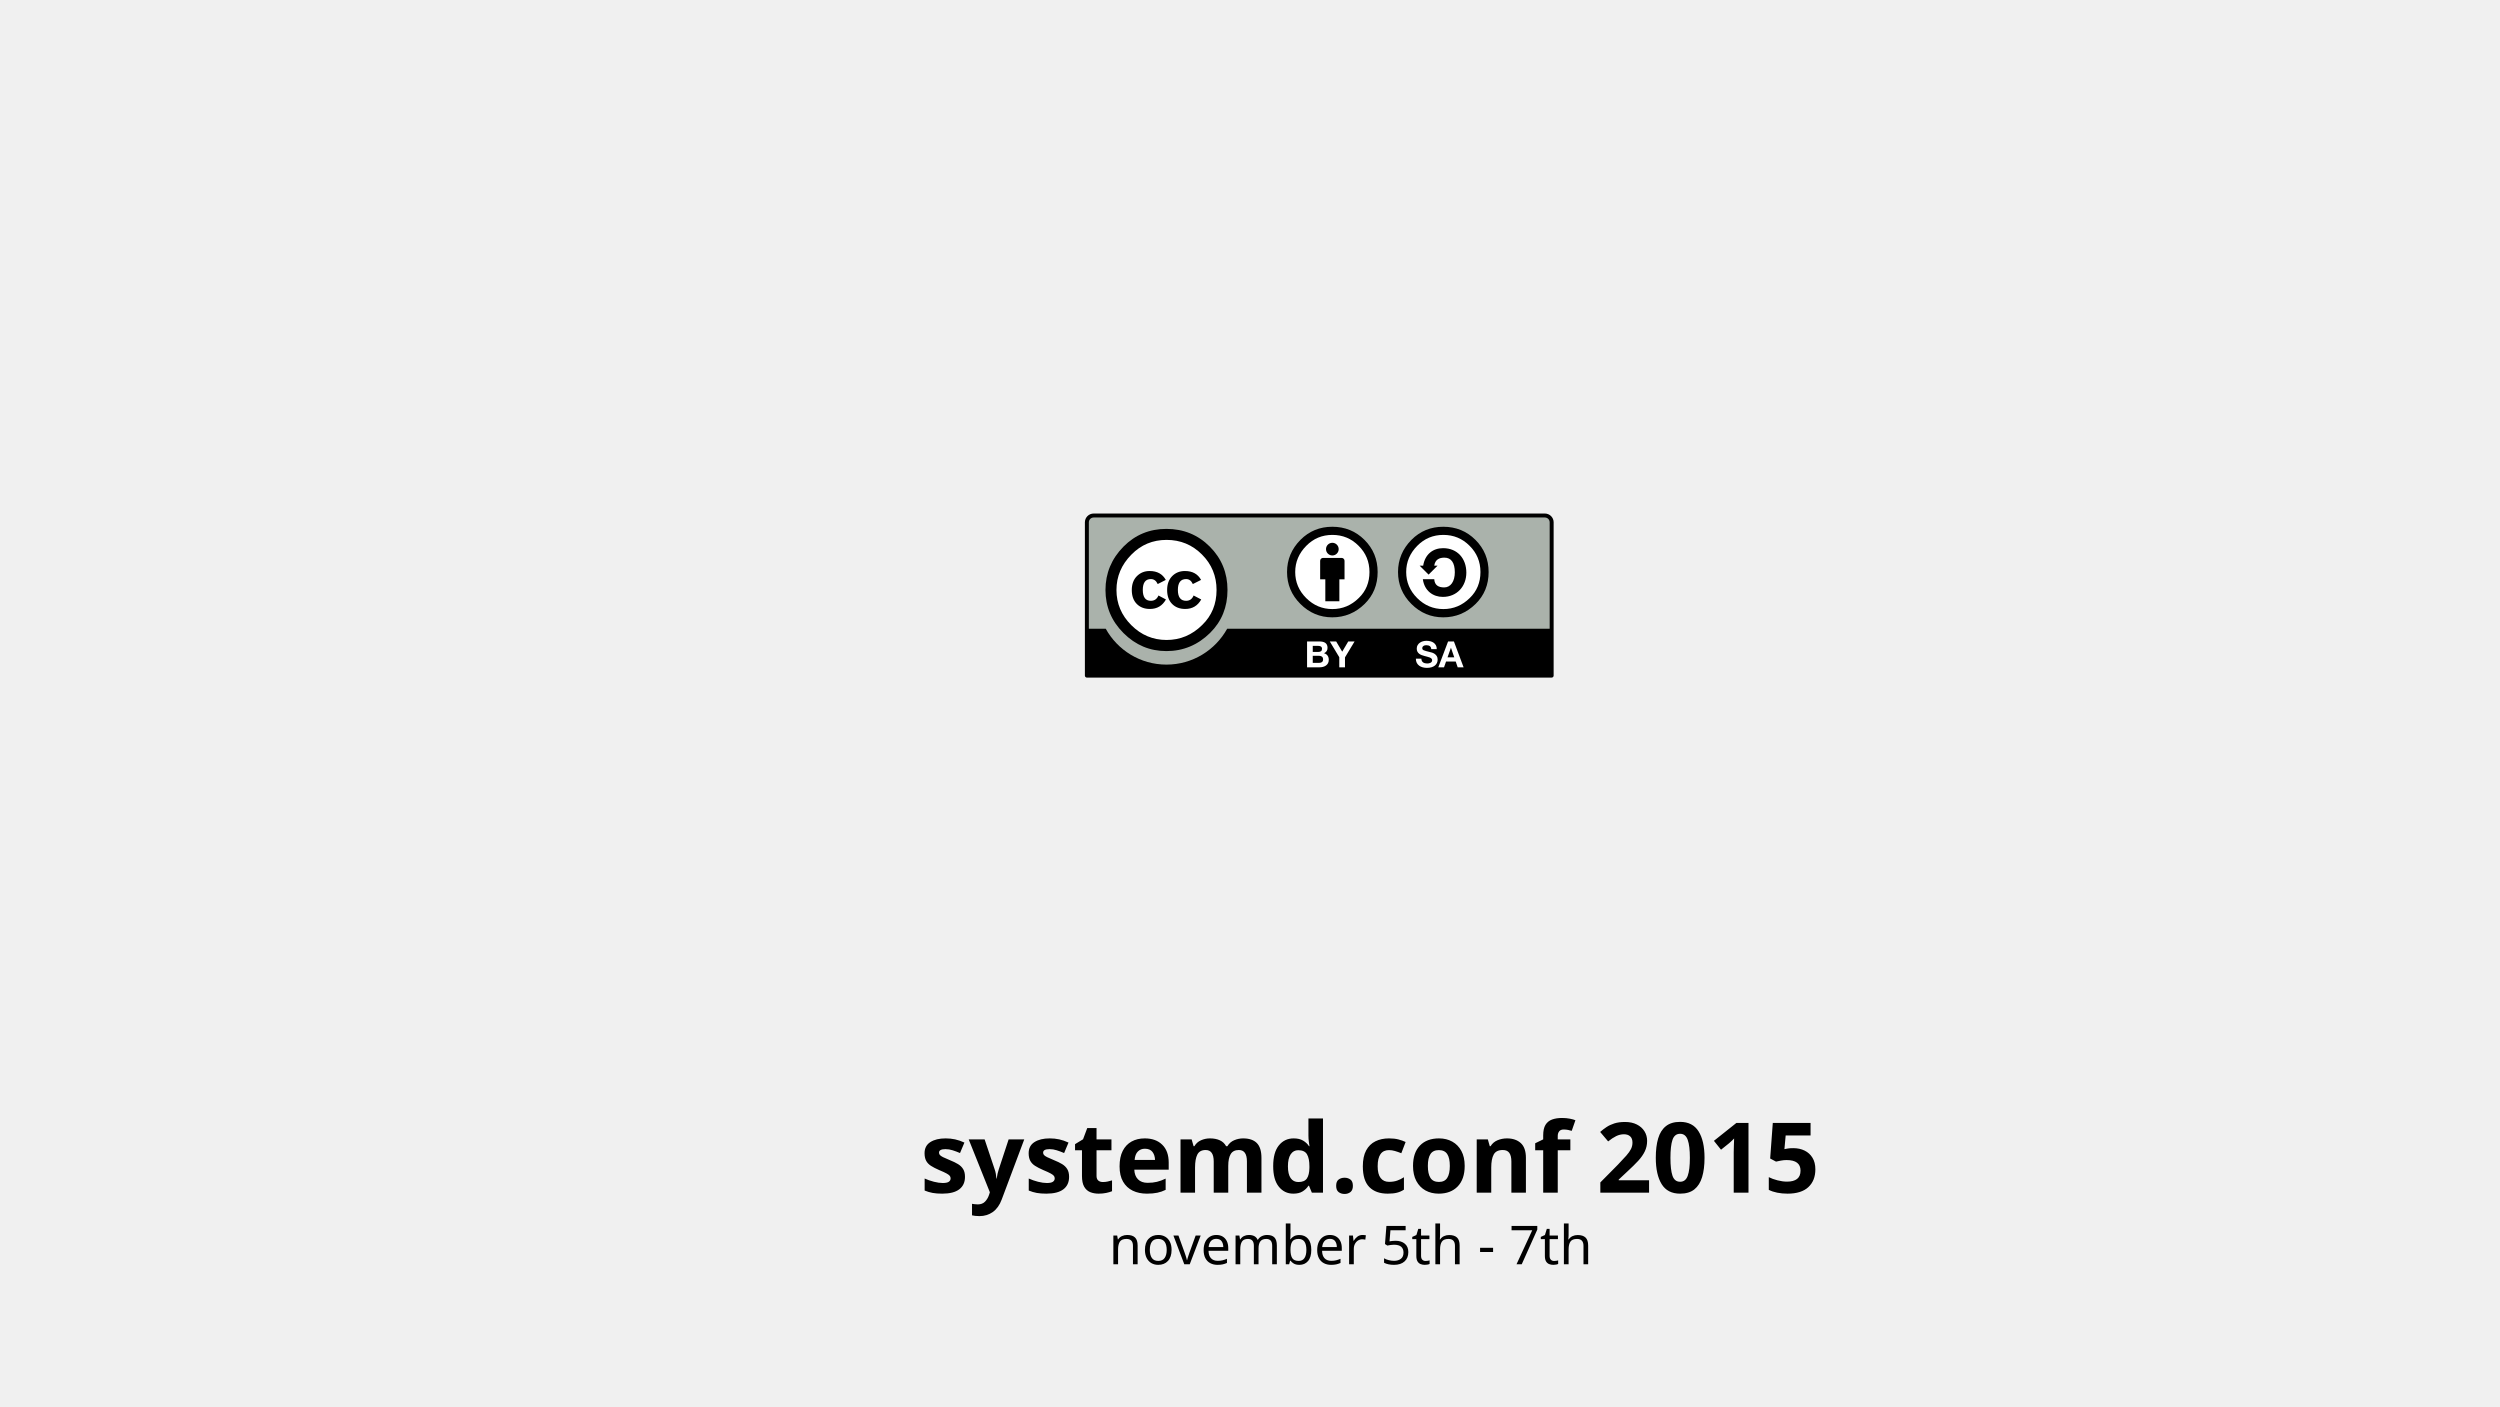
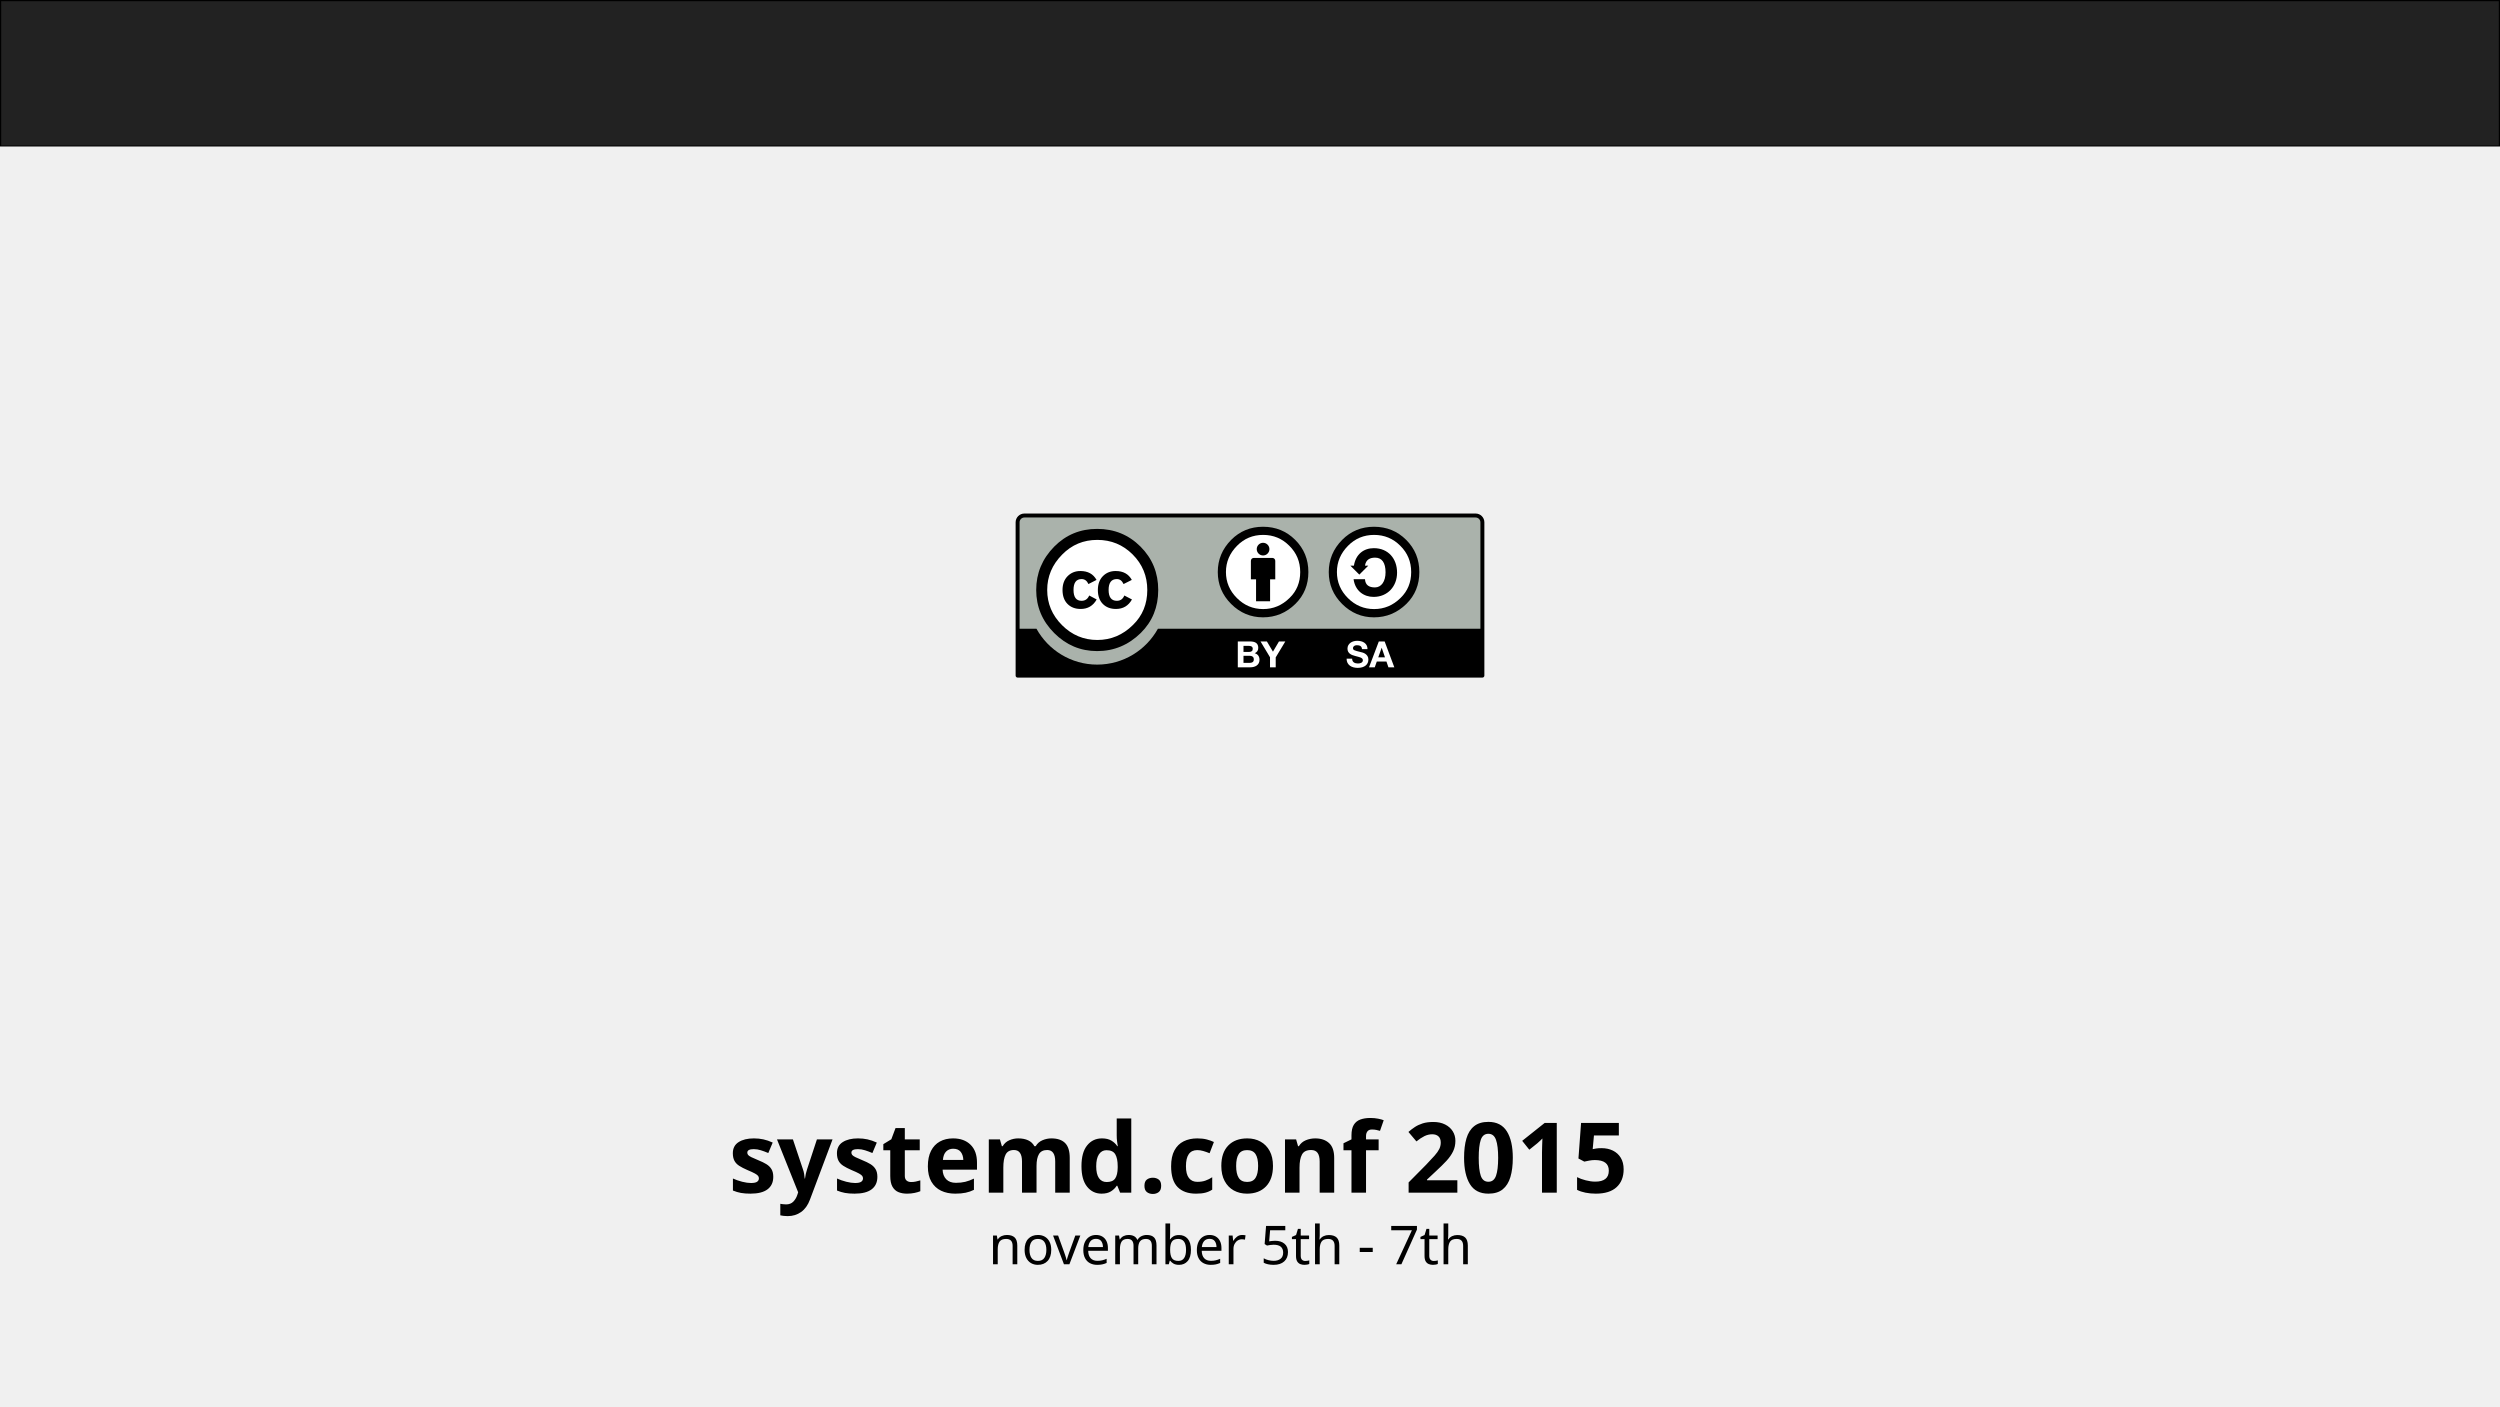
<svg xmlns="http://www.w3.org/2000/svg" version="1.1" width="1280" height="720" id="svg3039">
  <defs id="defs3043">
    </defs>
-   <text xml:space="preserve" style="font-style:normal;font-weight:normal;font-size:40px;line-height:125%;font-family:Sans;letter-spacing:0px;word-spacing:0px;fill:#000000;fill-opacity:1;stroke:none" x="471.12" y="610.655" id="text3116">
-     <tspan style="font-style:normal;font-variant:normal;font-weight:bold;font-stretch:normal;font-size:50px;font-family:'Source Sans Pro';-inkscape-font-specification:'Source Sans Pro Bold'" x="471.12" y="610.655" id="tspan3120">systemd.conf 2015</tspan>
-     <tspan style="font-style:normal;font-variant:normal;font-weight:bold;font-stretch:normal;font-size:50px;font-family:'Source Sans Pro';-inkscape-font-specification:'Source Sans Pro Bold'" x="471.12" y="673.155" id="tspan3124" />
+   <rect style="opacity:1;fill:#222222;fill-opacity:1;stroke:#000000;stroke-width:0.611;stroke-opacity:1" id="rect4157" width="1279.389" height="74.389" x="0.306" y="0.306" />
+   <text xml:space="preserve" style="font-style:normal;font-weight:normal;font-size:40px;line-height:125%;font-family:Sans;letter-spacing:0px;word-spacing:0px;fill:#000000;fill-opacity:1;stroke:none" x="372.959" y="610.655" id="text3116">
+     <tspan style="font-style:normal;font-variant:normal;font-weight:bold;font-stretch:normal;font-size:50px;font-family:'Source Sans Pro';-inkscape-font-specification:'Source Sans Pro Bold'" x="372.959" y="610.655" id="tspan3120">systemd.conf 2015</tspan>
+     <tspan style="font-style:normal;font-variant:normal;font-weight:bold;font-stretch:normal;font-size:50px;font-family:'Source Sans Pro';-inkscape-font-specification:'Source Sans Pro Bold'" x="372.959" y="673.155" id="tspan3124" />
  </text>
-   <text xml:space="preserve" style="font-style:normal;font-weight:normal;font-size:40px;line-height:125%;font-family:Sans;letter-spacing:0px;word-spacing:0px;fill:#000000;fill-opacity:1;stroke:none" x="567.698" y="647.321" id="text3276">
-     <tspan id="tspan3278" x="567.698" y="647.321" style="font-style:normal;font-variant:normal;font-weight:normal;font-stretch:normal;font-size:27.5px;font-family:'Source Sans Pro';-inkscape-font-specification:'Source Sans Pro'">november 5th - 7th</tspan>
+   <text xml:space="preserve" style="font-style:normal;font-weight:normal;font-size:40px;line-height:125%;font-family:Sans;letter-spacing:0px;word-spacing:0px;fill:#000000;fill-opacity:1;stroke:none" x="506.085" y="647.321" id="text3276">
+     <tspan id="tspan3278" x="506.085" y="647.321" style="font-style:normal;font-variant:normal;font-weight:normal;font-stretch:normal;font-size:27.5px;font-family:'Source Sans Pro';-inkscape-font-specification:'Source Sans Pro'">november 5th - 7th</tspan>
  </text>
-   <g transform="translate(252.9597,-26.1694)" id="license">
-     <g transform="matrix(1.987561,0,0,1.987339,-52.88288,140.2223)" id="g4528">
+   <g id="license">
+     <g transform="matrix(1.987561,0,0,1.987339,164.6118,114.0529)" id="g4528">
      <path style="fill:#aab2ab" d="m 182.235,75.39 114.064,0.203 c 1.594,0 3.018,-0.237 3.018,3.18 l -0.14,37.567 -119.82,0 0,-37.707 c 0,-1.685 0.163,-3.244 2.878,-3.244 z" nodetypes="ccccccc" id="path3817_2_" />
      <g transform="matrix(0.872921,0,0,0.872921,50.12536,143.2144)" id="g5908_2_">
        <path style="fill:#ffffff" d="m 187.209,-55.679 c 0.006,8.68 -7.028,15.721 -15.708,15.727 -8.68,0.005 -15.722,-7.028 -15.727,-15.708 0,-0.007 0,-0.012 0,-0.019 -0.005,-8.681 7.028,-15.722 15.708,-15.727 8.681,-0.006 15.722,7.028 15.727,15.708 0,0.006 0,0.012 0,0.019 z" rx="22.94" type="arc" cy="264.358" ry="22.94" cx="296.354" id="path5906_2_" />
        <g transform="translate(-289.6157,99.0653)" id="g5706_2_">
          <path d="m 473.885,-167.547 c 3.485,3.486 5.228,7.754 5.228,12.803 0,5.049 -1.713,9.271 -5.138,12.667 -3.635,3.577 -7.932,5.364 -12.889,5.364 -4.898,0 -9.12,-1.773 -12.665,-5.32 -3.546,-3.546 -5.318,-7.783 -5.318,-12.712 0,-4.929 1.773,-9.196 5.318,-12.803 3.455,-3.487 7.677,-5.229 12.665,-5.229 5.048,0 9.314,1.742 12.799,5.229 z m -23.118,2.345 c -2.947,2.976 -4.42,6.463 -4.42,10.462 0,3.998 1.458,7.455 4.374,10.371 2.917,2.917 6.388,4.375 10.417,4.375 4.029,0 7.53,-1.473 10.507,-4.419 2.826,-2.736 4.239,-6.177 4.239,-10.326 0,-4.118 -1.436,-7.613 -4.308,-10.485 -2.871,-2.871 -6.35,-4.307 -10.438,-4.307 -4.088,0 -7.546,1.443 -10.372,4.329 z m 7.754,8.703 c -0.45,-0.982 -1.124,-1.472 -2.023,-1.472 -1.589,0 -2.383,1.07 -2.383,3.208 0,2.14 0.794,3.209 2.383,3.209 1.049,0 1.799,-0.521 2.249,-1.565 l 2.203,1.173 c -1.05,1.865 -2.625,2.799 -4.725,2.799 -1.62,0 -2.918,-0.497 -3.892,-1.49 -0.976,-0.993 -1.463,-2.363 -1.463,-4.108 0,-1.716 0.502,-3.077 1.507,-4.086 1.005,-1.008 2.257,-1.513 3.758,-1.513 2.22,0 3.81,0.875 4.771,2.623 l -2.384,1.221 z m 10.363,0 c -0.451,-0.982 -1.111,-1.472 -1.982,-1.472 -1.621,0 -2.432,1.07 -2.432,3.208 0,2.14 0.811,3.209 2.432,3.209 1.051,0 1.787,-0.521 2.207,-1.565 l 2.252,1.173 c -1.048,1.865 -2.621,2.799 -4.718,2.799 -1.618,0 -2.913,-0.497 -3.886,-1.49 -0.972,-0.993 -1.459,-2.363 -1.459,-4.108 0,-1.716 0.494,-3.077 1.483,-4.086 0.988,-1.008 2.245,-1.513 3.773,-1.513 2.216,0 3.804,0.875 4.761,2.623 l -2.431,1.221 z" id="path5708_2_" />
        </g>
      </g>
      <path id="path294" d="m 297.296,74.911 -116.23,0 c -1.247,0 -2.261,1.015 -2.261,2.261 l 0,39.496 c 0,0.282 0.229,0.511 0.51,0.511 l 119.73,0 c 0.282,0 0.511,-0.229 0.511,-0.511 l 0,-39.496 c 0,-1.247 -1.014,-2.261 -2.261,-2.261 z m -116.23,1.021 116.23,0 c 0.684,0 1.239,0.556 1.239,1.24 0,0 0,15.919 0,27.418 l -83.074,0 c -3.045,5.505 -8.911,9.244 -15.644,9.244 -6.735,0 -12.6,-3.735 -15.644,-9.244 l -4.348,0 c 0,-11.499 0,-27.418 0,-27.418 -2e-5,-0.684 0.557,-1.24 1.24,-1.24 z" />
      <g id="g296" enable-background="new    ">
        <path style="fill:#ffffff" id="path298" d="m 265.61,112.883 c 0.08,0.156 0.188,0.282 0.321,0.378 0.134,0.096 0.29,0.168 0.47,0.214 0.181,0.047 0.367,0.07 0.56,0.07 0.13,0 0.27,-0.011 0.419,-0.033 0.148,-0.021 0.288,-0.064 0.419,-0.126 0.13,-0.062 0.239,-0.148 0.325,-0.257 0.088,-0.109 0.131,-0.247 0.131,-0.416 0,-0.18 -0.058,-0.326 -0.173,-0.438 -0.114,-0.112 -0.266,-0.205 -0.452,-0.28 -0.186,-0.074 -0.397,-0.14 -0.633,-0.196 -0.236,-0.056 -0.476,-0.118 -0.718,-0.187 -0.249,-0.062 -0.491,-0.138 -0.728,-0.229 -0.235,-0.09 -0.447,-0.207 -0.634,-0.35 -0.187,-0.143 -0.337,-0.322 -0.452,-0.537 -0.114,-0.215 -0.172,-0.475 -0.172,-0.779 0,-0.343 0.073,-0.64 0.219,-0.892 0.146,-0.252 0.338,-0.462 0.574,-0.63 0.235,-0.168 0.503,-0.292 0.802,-0.374 0.298,-0.081 0.597,-0.121 0.895,-0.121 0.349,0 0.683,0.039 1.003,0.117 0.319,0.078 0.604,0.204 0.853,0.378 0.249,0.174 0.446,0.397 0.593,0.668 0.146,0.271 0.219,0.6 0.219,0.985 l -1.422,0 c -0.013,-0.199 -0.055,-0.364 -0.125,-0.495 -0.071,-0.131 -0.166,-0.233 -0.283,-0.309 -0.118,-0.074 -0.253,-0.127 -0.404,-0.158 -0.152,-0.031 -0.317,-0.047 -0.497,-0.047 -0.117,0 -0.235,0.013 -0.353,0.037 -0.118,0.025 -0.225,0.069 -0.32,0.131 -0.097,0.062 -0.176,0.14 -0.237,0.233 -0.061,0.094 -0.093,0.212 -0.093,0.355 0,0.131 0.024,0.237 0.074,0.317 0.05,0.081 0.148,0.156 0.294,0.224 0.146,0.068 0.348,0.137 0.605,0.206 0.258,0.068 0.595,0.156 1.012,0.261 0.124,0.025 0.296,0.07 0.517,0.136 0.221,0.065 0.439,0.169 0.657,0.312 0.218,0.144 0.405,0.335 0.564,0.574 0.158,0.24 0.237,0.546 0.237,0.92 0,0.305 -0.06,0.588 -0.178,0.85 -0.118,0.262 -0.294,0.487 -0.527,0.677 -0.233,0.19 -0.522,0.338 -0.867,0.444 -0.346,0.106 -0.746,0.159 -1.199,0.159 -0.367,0 -0.724,-0.045 -1.069,-0.136 -0.345,-0.09 -0.65,-0.232 -0.915,-0.426 -0.264,-0.193 -0.474,-0.44 -0.63,-0.739 -0.155,-0.299 -0.229,-0.654 -0.224,-1.065 l 1.422,0 c -3e-5,0.224 0.04,0.414 0.121,0.569 z" />
        <path style="fill:#ffffff" id="path300" d="m 273.867,107.867 2.493,6.664 -1.522,0 -0.504,-1.484 -2.493,0 -0.522,1.484 -1.475,0 2.521,-6.664 1.503,0 z m 0.084,4.086 -0.84,-2.443 -0.019,0 -0.869,2.443 1.728,0 z" />
      </g>
      <g id="g302" enable-background="new    ">
        <path style="fill:#ffffff" id="path304" d="m 239.178,107.867 c 0.317,0 0.607,0.028 0.869,0.084 0.262,0.056 0.486,0.148 0.674,0.275 0.187,0.127 0.332,0.297 0.435,0.508 0.103,0.211 0.154,0.473 0.154,0.784 0,0.336 -0.076,0.615 -0.229,0.839 -0.152,0.224 -0.379,0.407 -0.678,0.55 0.412,0.118 0.72,0.325 0.923,0.621 0.203,0.296 0.305,0.652 0.305,1.069 0,0.336 -0.065,0.627 -0.196,0.873 -0.131,0.246 -0.308,0.446 -0.528,0.602 -0.222,0.156 -0.475,0.271 -0.758,0.345 -0.284,0.075 -0.575,0.112 -0.875,0.112 l -3.236,0 0,-6.664 3.142,0 0,1e-5 z m -0.188,2.695 c 0.262,0 0.477,-0.062 0.646,-0.186 0.168,-0.125 0.252,-0.326 0.252,-0.605 0,-0.155 -0.028,-0.283 -0.084,-0.382 -0.057,-0.1 -0.131,-0.177 -0.225,-0.233 -0.094,-0.056 -0.201,-0.095 -0.322,-0.116 -0.122,-0.022 -0.248,-0.033 -0.379,-0.033 l -1.373,0 0,1.555 1.485,0 z m 0.086,2.828 c 0.144,0 0.28,-0.014 0.411,-0.042 0.131,-0.028 0.247,-0.075 0.347,-0.14 0.1,-0.065 0.179,-0.154 0.238,-0.266 0.06,-0.112 0.089,-0.255 0.089,-0.429 0,-0.342 -0.097,-0.586 -0.29,-0.732 -0.193,-0.146 -0.449,-0.219 -0.767,-0.219 l -1.6,0 0,1.828 1.571,0 z" />
        <path style="fill:#ffffff" id="path306" d="m 241.889,107.867 1.644,0 1.561,2.632 1.551,-2.632 1.634,0 -2.474,4.106 0,2.558 -1.469,0 0,-2.595 -2.446,-4.069 z" />
      </g>
      <g transform="matrix(0.624995,0,0,0.624995,391.2294,176.9332)" id="g6316_1_">
        <path style="fill:#ffffff" d="m -175.008,-139.115 c 0.006,9.412 -7.617,17.048 -17.03,17.055 -9.411,0.007 -17.047,-7.617 -17.055,-17.03 0,-0.008 0,-0.017 0,-0.025 -0.006,-9.413 7.619,-17.047 17.03,-17.055 9.413,-0.007 17.049,7.618 17.055,17.03 0,0.009 0,0.016 0,0.025 z" rx="29.21" type="arc" cy="252.086" ry="29.21" cx="475.971" id="path6318_1_" />
        <g transform="translate(-23.9521,-89.72962)" id="g6320_1_">
          <path d="m -168.22,-68.055 c -5.172,0 -9.549,1.805 -13.131,5.413 -3.677,3.734 -5.514,8.153 -5.514,13.256 0,5.103 1.838,9.492 5.514,13.163 3.675,3.672 8.053,5.508 13.131,5.508 5.141,0 9.595,-1.852 13.367,-5.555 3.55,-3.516 5.327,-7.888 5.327,-13.116 0,-5.227 -1.808,-9.647 -5.422,-13.256 -3.614,-3.609 -8.038,-5.413 -13.272,-5.413 z m 0.047,3.36 c 4.238,0 7.836,1.493 10.797,4.481 2.989,2.956 4.484,6.566 4.484,10.829 0,4.294 -1.463,7.857 -4.392,10.689 -3.084,3.049 -6.714,4.573 -10.889,4.573 -4.175,0 -7.774,-1.509 -10.795,-4.527 -3.022,-3.02 -4.533,-6.597 -4.533,-10.736 0,-4.138 1.527,-7.748 4.58,-10.829 2.928,-2.988 6.511,-4.481 10.749,-4.481 z" id="path6322_1_" />
          <path d="m -176.495,-52.021 c 0.744,-4.698 4.052,-7.209 8.195,-7.209 5.961,0 9.592,4.325 9.592,10.092 0,5.627 -3.864,9.999 -9.686,9.999 -4.005,0 -7.589,-2.465 -8.242,-7.301 l 4.703,0 c 0.141,2.511 1.77,3.395 4.098,3.395 2.653,0 4.378,-2.465 4.378,-6.233 0,-3.952 -1.491,-6.045 -4.286,-6.045 -2.048,0 -3.817,0.745 -4.191,3.302 l 1.369,-0.007 -3.703,3.702 -3.702,-3.702 1.473,0.007 z" id="path6324_1_" />
        </g>
      </g>
      <g id="g313">
        <circle style="fill:#ffffff" id="circle315" r="10.806" cy="90.225" cx="242.562" />
        <g id="g317">
          <path id="path319" d="m 245.69,87.098 c 0,-0.416 -0.338,-0.753 -0.754,-0.753 l -4.772,0 c -0.416,0 -0.754,0.337 -0.754,0.753 l 0,4.773 1.331,0 0,5.652 3.617,0 0,-5.652 1.332,0 0,-4.773 1e-5,0 z" />
          <circle id="circle321" r="1.632" cy="84.083" cx="242.55" />
        </g>
        <path style="clip-rule:evenodd;fill-rule:evenodd" id="path323" d="m 242.535,78.318 c -3.231,0 -5.968,1.127 -8.208,3.384 -2.298,2.333 -3.446,5.095 -3.446,8.284 0,3.189 1.148,5.932 3.446,8.227 2.298,2.294 5.034,3.442 8.208,3.442 3.213,0 5.998,-1.157 8.354,-3.472 2.221,-2.197 3.33,-4.93 3.33,-8.197 0,-3.268 -1.129,-6.029 -3.388,-8.284 -2.259,-2.256 -5.024,-3.384 -8.296,-3.384 z m 0.029,2.1 c 2.648,0 4.897,0.934 6.747,2.801 1.87,1.847 2.805,4.104 2.805,6.768 0,2.684 -0.915,4.911 -2.746,6.681 -1.928,1.906 -4.196,2.858 -6.806,2.858 -2.609,0 -4.858,-0.943 -6.747,-2.83 -1.89,-1.886 -2.833,-4.123 -2.833,-6.709 0,-2.586 0.954,-4.842 2.862,-6.768 1.831,-1.867 4.07,-2.801 6.718,-2.801 z" />
      </g>
    </g>
  </g>
</svg>
